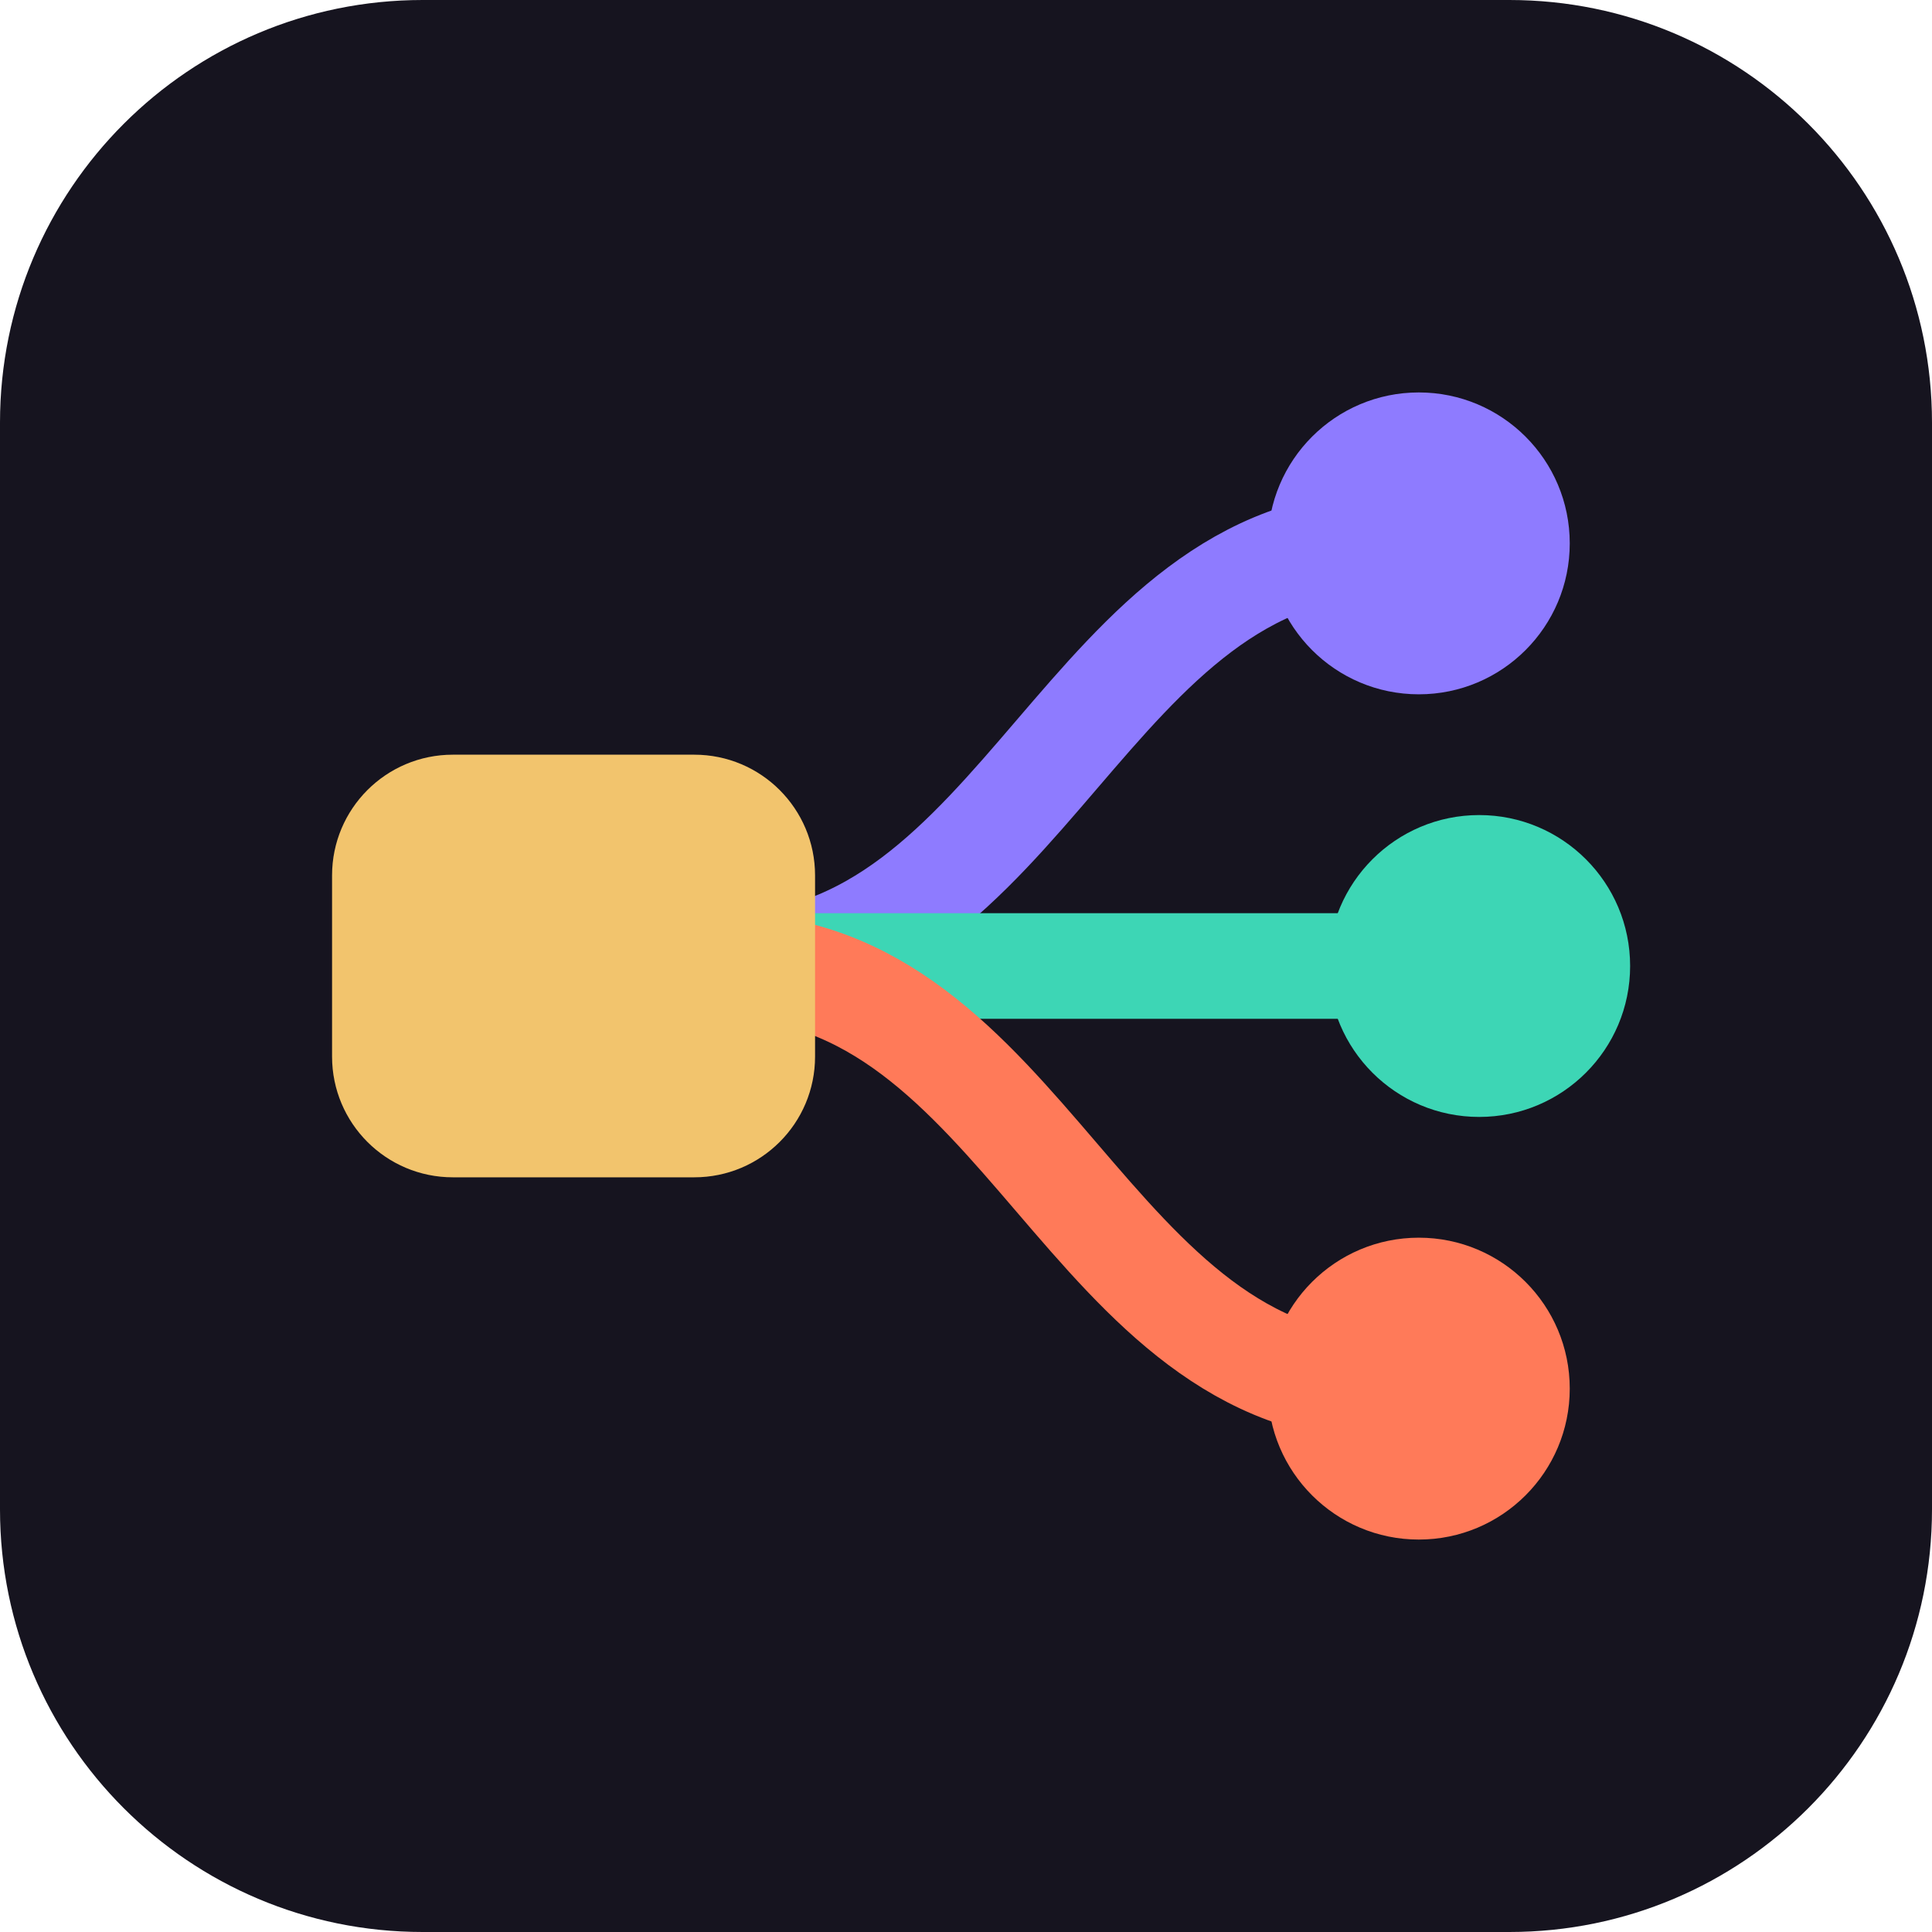
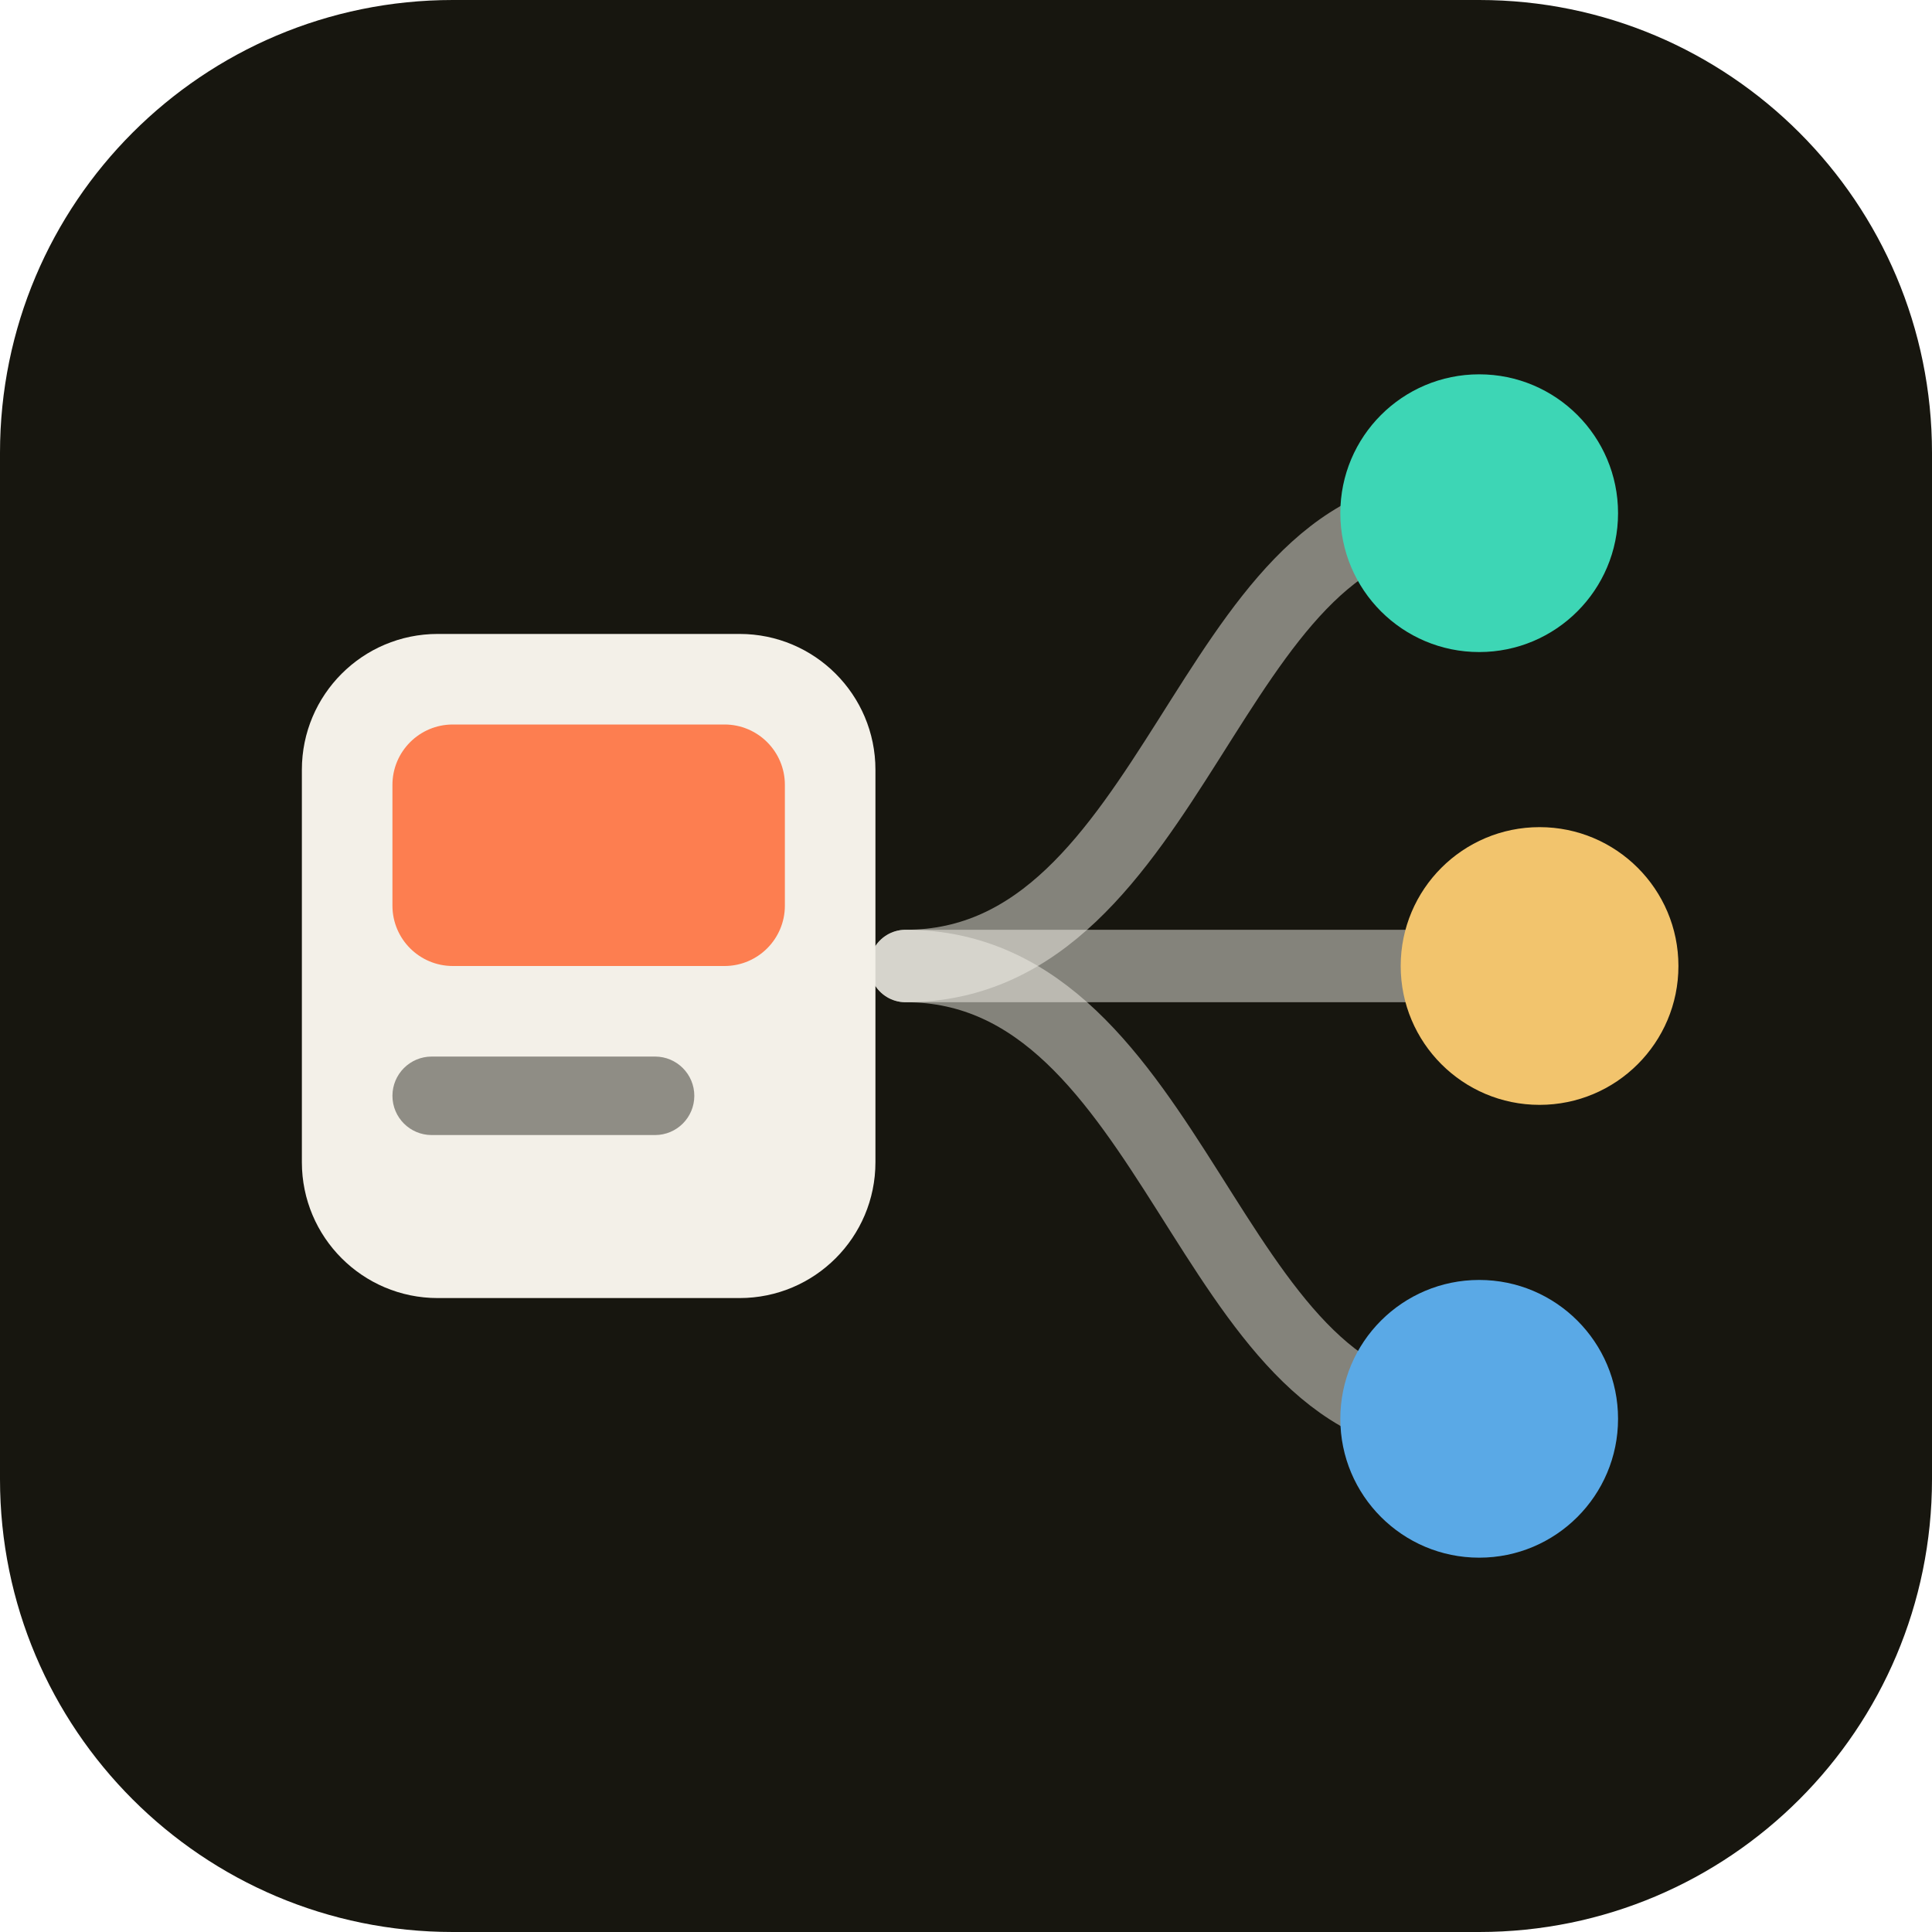
<svg xmlns="http://www.w3.org/2000/svg" viewBox="0 0 64 64">
-   <rect width="64" height="64" rx="14" fill="#16141F" />
-   <g stroke-width="3.5" stroke-linecap="round" fill="none">
-     <path d="M24 32 C 34 32, 36 18, 46 18" stroke="#8E7BFF" />
-     <path d="M24 32 L 47 32" stroke="#3DD6B5" />
-     <path d="M24 32 C 34 32, 36 46, 46 46" stroke="#FF7A59" />
+   <rect width="64" height="64" rx="15" fill="#17160F" />
+   <g fill="none" stroke="#F3F0E8" stroke-opacity=".5" stroke-width="2.4" stroke-linecap="round">
+     <path d="M30 32 C 39 32, 40 17, 48 17" />
+     <path d="M30 32 L 49 32" />
+     <path d="M30 32 C 39 32, 40 47, 48 47" />
  </g>
-   <circle cx="47" cy="18" r="5" fill="#8E7BFF" />
-   <circle cx="49" cy="32" r="5" fill="#3DD6B5" />
-   <circle cx="47" cy="46" r="5" fill="#FF7A59" />
-   <rect x="11" y="25" width="16" height="14" rx="4" fill="#F2C46D" />
+   <rect x="10" y="21" width="19" height="22" rx="4.5" fill="#F3F0E8" />
+   <rect x="13" y="24" width="13" height="8" rx="2" fill="#FF6A35" fill-opacity=".85" />
+   <rect x="13" y="35" width="10" height="2.6" rx="1.3" fill="#17160F" fill-opacity=".45" />
+   <circle cx="49" cy="17" r="4.6" fill="#3DD6B5" />
+   <circle cx="51" cy="32" r="4.6" fill="#F2C46D" />
+   <circle cx="49" cy="47" r="4.6" fill="#5AA9E6" />
</svg>
